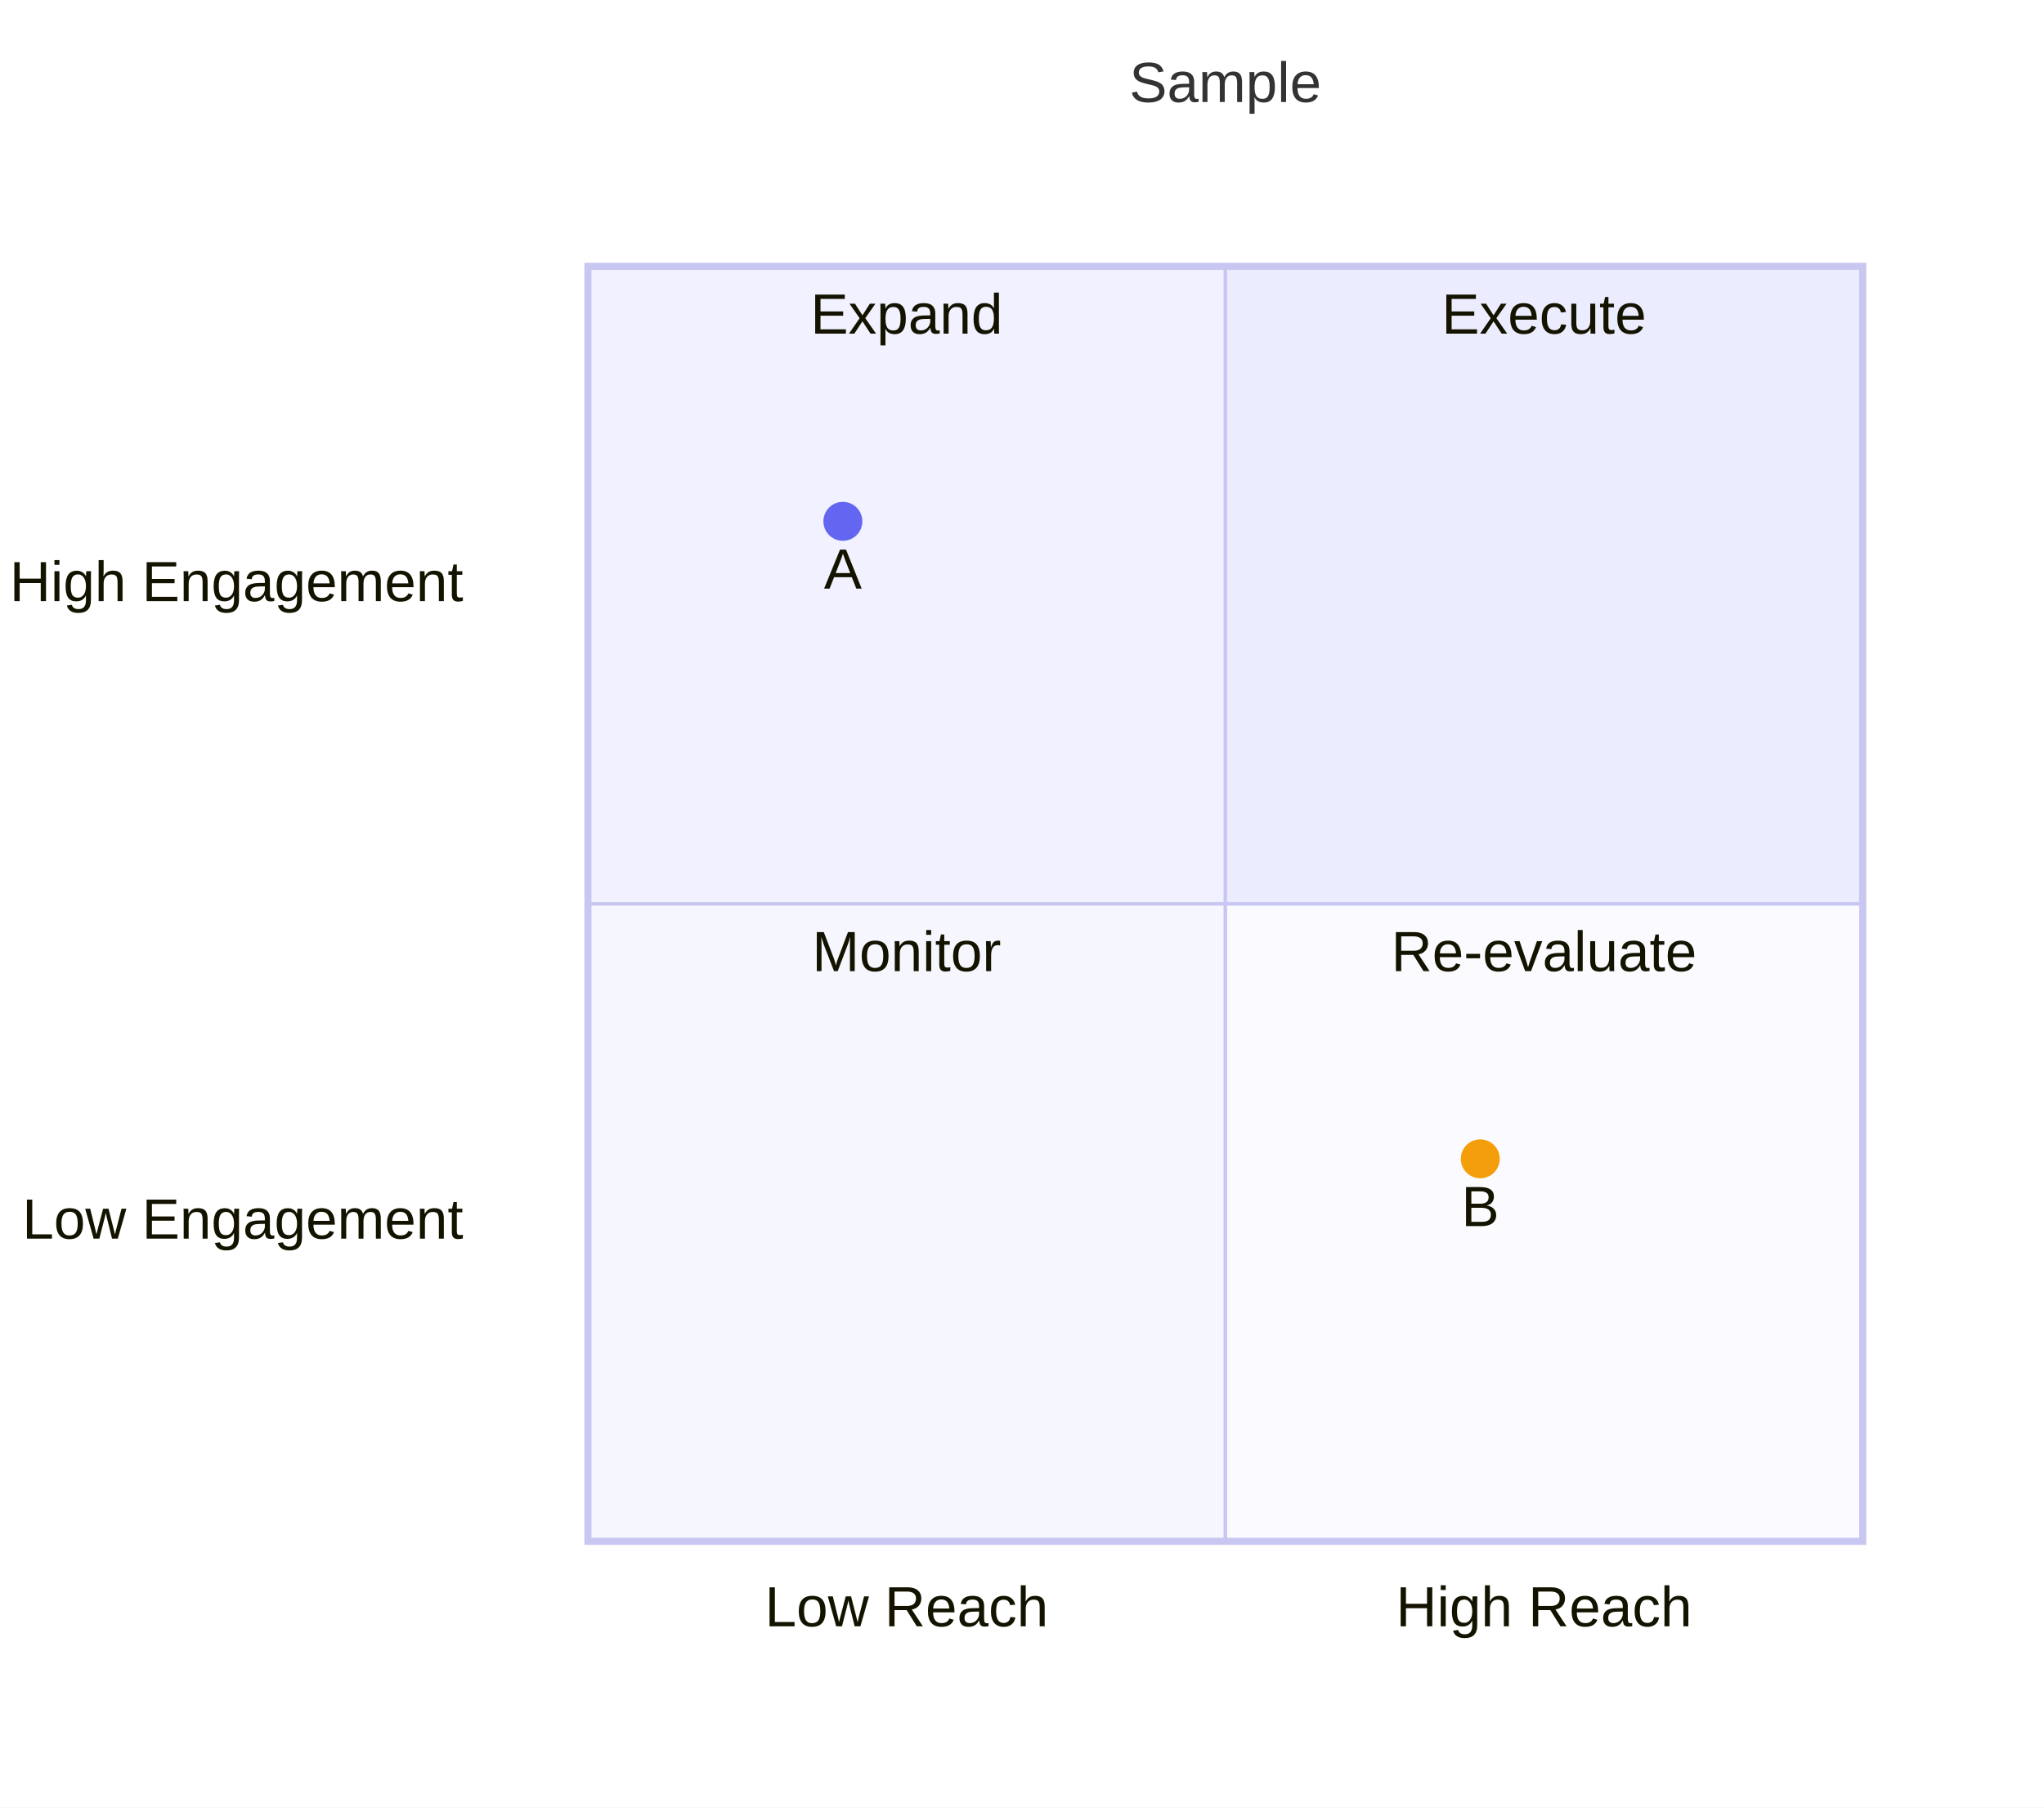
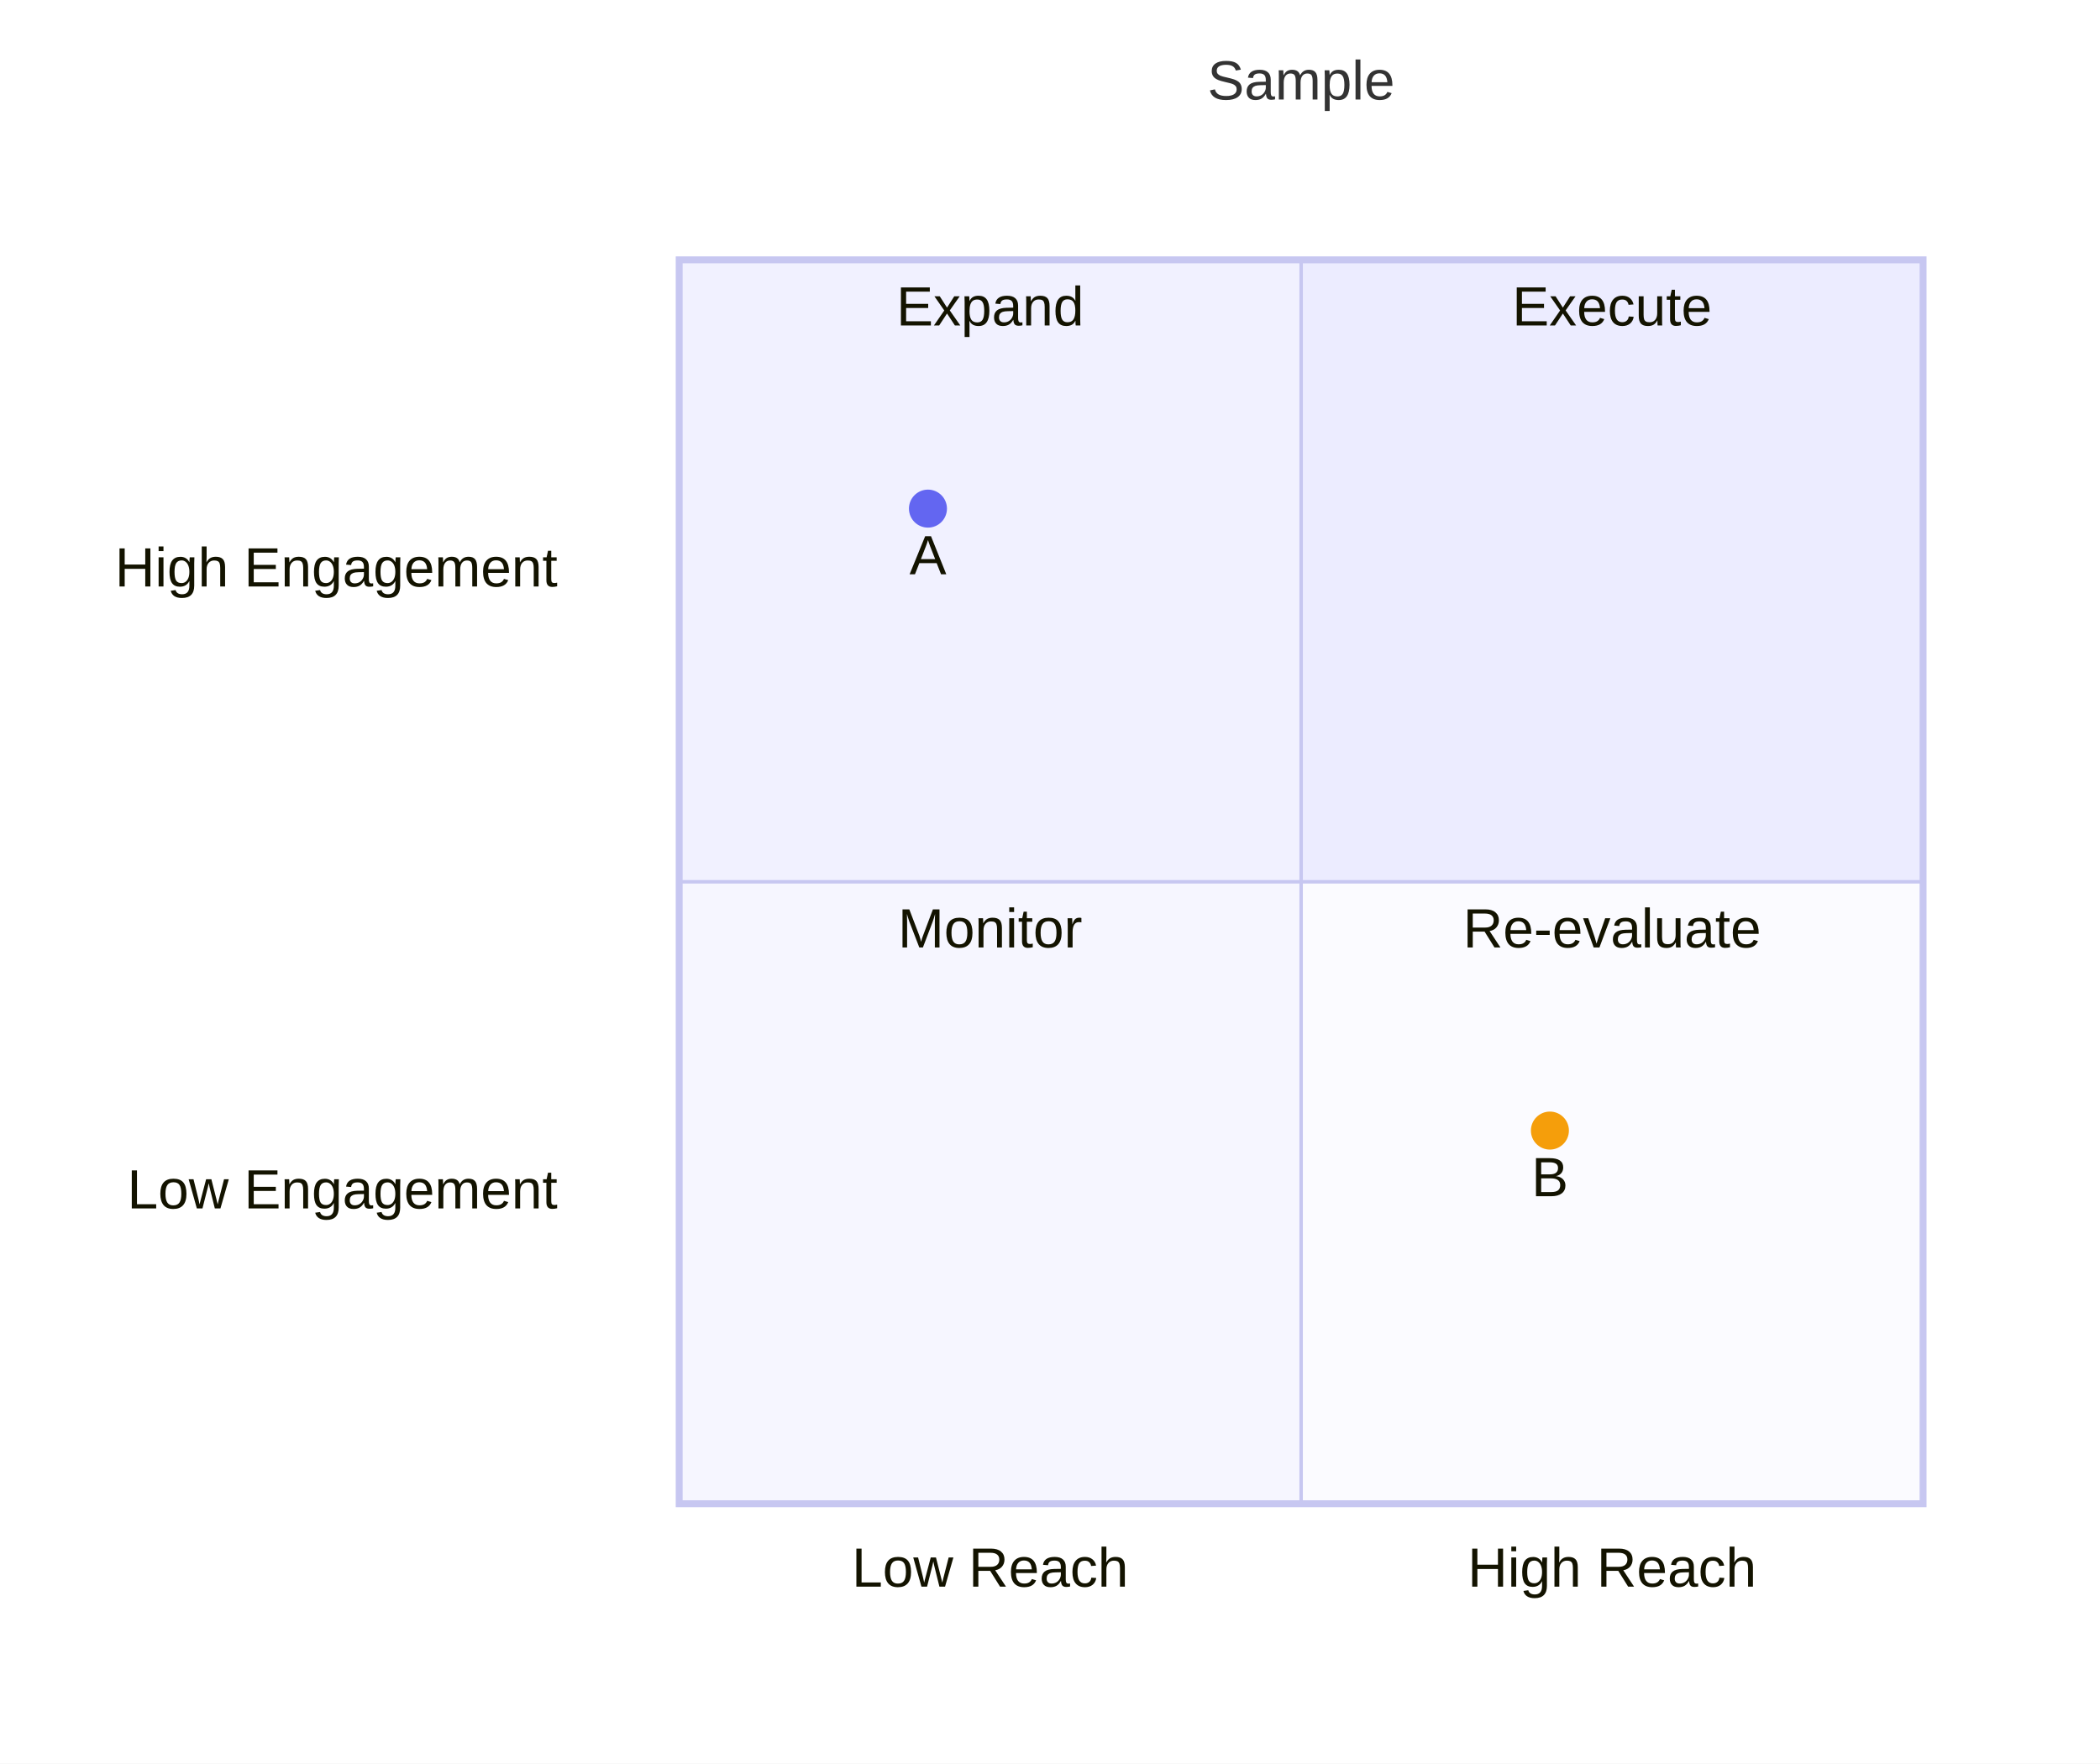
- <svg xmlns="http://www.w3.org/2000/svg" width="577.226" height="510.4" viewBox="0 0 577.226 510.4">
-   <rect x="0" y="0" width="577.226" height="510.4" fill="#FFFFFF" />
+ <svg xmlns="http://www.w3.org/2000/svg" width="607.762" height="510.4" viewBox="0 0 607.762 510.4">
+   <rect x="0" y="0" width="607.762" height="510.4" fill="#FFFFFF" />
  <defs>
    <marker id="arrow-0" viewBox="0 0 10 10" refX="5" refY="5" markerUnits="userSpaceOnUse" markerWidth="8" markerHeight="8" orient="auto">
      <path d="M 0 0 L 10 5 L 0 10 z" fill="#2F3B4D" stroke="#2F3B4D" stroke-width="1" stroke-dasharray="1,0" />
    </marker>
    <marker id="arrow-start-0" viewBox="0 0 10 10" refX="4.5" refY="5" markerUnits="userSpaceOnUse" markerWidth="8" markerHeight="8" orient="auto">
      <path d="M 0 5 L 10 10 L 10 0 z" fill="#2F3B4D" stroke="#2F3B4D" stroke-width="1" stroke-dasharray="1,0" />
    </marker>
  </defs>
-   <rect x="346.03" y="75.20" width="180.00" height="180.00" fill="#ECECFF" />
-   <rect x="166.03" y="75.20" width="180.00" height="180.00" fill="#f1f1ff" />
-   <rect x="166.03" y="255.20" width="180.00" height="180.00" fill="#f6f6ff" />
-   <rect x="346.03" y="255.20" width="180.00" height="180.00" fill="#fbfbff" />
-   <rect x="166.03" y="75.20" width="360.00" height="360.00" fill="none" stroke="#c7c7f1" stroke-width="2" />
-   <line x1="346.03" y1="75.20" x2="346.03" y2="435.20" stroke="#c7c7f1" stroke-width="1" />
-   <line x1="166.03" y1="255.20" x2="526.03" y2="255.20" stroke="#c7c7f1" stroke-width="1" />
-   <text x="346.03" y="28.80" text-anchor="middle" font-family="trebuchet ms,verdana,arial,sans-serif" font-size="16" fill="#333333">
-     <tspan x="346.03" dy="0.00">Sample</tspan>
+   <rect x="376.56" y="75.20" width="180.00" height="180.00" fill="#ECECFF" />
+   <rect x="196.56" y="75.20" width="180.00" height="180.00" fill="#f1f1ff" />
+   <rect x="196.56" y="255.20" width="180.00" height="180.00" fill="#f6f6ff" />
+   <rect x="376.56" y="255.20" width="180.00" height="180.00" fill="#fbfbff" />
+   <rect x="196.56" y="75.20" width="360.00" height="360.00" fill="none" stroke="#c7c7f1" stroke-width="2" />
+   <line x1="376.56" y1="75.20" x2="376.56" y2="435.20" stroke="#c7c7f1" stroke-width="1" />
+   <line x1="196.56" y1="255.20" x2="556.56" y2="255.20" stroke="#c7c7f1" stroke-width="1" />
+   <text x="376.56" y="28.80" text-anchor="middle" font-family="trebuchet ms,verdana,arial,Noto Color Emoji,Apple Color Emoji,Segoe UI Emoji,sans-serif" font-size="16" fill="#333333">
+     <tspan x="376.56" dy="0.00">Sample</tspan>
  </text>
-   <text x="436.03" y="94.20" text-anchor="middle" font-family="trebuchet ms,verdana,arial,sans-serif" font-size="16" fill="#131300">
-     <tspan x="436.03" dy="0.00">Execute</tspan>
+   <text x="466.56" y="94.20" text-anchor="middle" font-family="trebuchet ms,verdana,arial,Noto Color Emoji,Apple Color Emoji,Segoe UI Emoji,sans-serif" font-size="16" fill="#131300">
+     <tspan x="466.56" dy="0.00">Execute</tspan>
  </text>
-   <text x="256.03" y="94.20" text-anchor="middle" font-family="trebuchet ms,verdana,arial,sans-serif" font-size="16" fill="#131300">
-     <tspan x="256.03" dy="0.00">Expand</tspan>
+   <text x="286.56" y="94.20" text-anchor="middle" font-family="trebuchet ms,verdana,arial,Noto Color Emoji,Apple Color Emoji,Segoe UI Emoji,sans-serif" font-size="16" fill="#131300">
+     <tspan x="286.56" dy="0.00">Expand</tspan>
  </text>
-   <text x="256.03" y="274.20" text-anchor="middle" font-family="trebuchet ms,verdana,arial,sans-serif" font-size="16" fill="#131300">
-     <tspan x="256.03" dy="0.00">Monitor</tspan>
+   <text x="286.56" y="274.20" text-anchor="middle" font-family="trebuchet ms,verdana,arial,Noto Color Emoji,Apple Color Emoji,Segoe UI Emoji,sans-serif" font-size="16" fill="#131300">
+     <tspan x="286.56" dy="0.00">Monitor</tspan>
  </text>
-   <text x="436.03" y="274.20" text-anchor="middle" font-family="trebuchet ms,verdana,arial,sans-serif" font-size="16" fill="#131300">
-     <tspan x="436.03" dy="0.00">Re-evaluate</tspan>
+   <text x="466.56" y="274.20" text-anchor="middle" font-family="trebuchet ms,verdana,arial,Noto Color Emoji,Apple Color Emoji,Segoe UI Emoji,sans-serif" font-size="16" fill="#131300">
+     <tspan x="466.56" dy="0.00">Re-evaluate</tspan>
  </text>
-   <text x="256.03" y="459.20" text-anchor="middle" font-family="trebuchet ms,verdana,arial,sans-serif" font-size="16" fill="#131300">
-     <tspan x="256.03" dy="0.00">Low Reach</tspan>
+   <text x="286.56" y="459.20" text-anchor="middle" font-family="trebuchet ms,verdana,arial,Noto Color Emoji,Apple Color Emoji,Segoe UI Emoji,sans-serif" font-size="16" fill="#131300">
+     <tspan x="286.56" dy="0.00">Low Reach</tspan>
  </text>
-   <text x="436.03" y="459.20" text-anchor="middle" font-family="trebuchet ms,verdana,arial,sans-serif" font-size="16" fill="#131300">
-     <tspan x="436.03" dy="0.00">High Reach</tspan>
+   <text x="466.56" y="459.20" text-anchor="middle" font-family="trebuchet ms,verdana,arial,Noto Color Emoji,Apple Color Emoji,Segoe UI Emoji,sans-serif" font-size="16" fill="#131300">
+     <tspan x="466.56" dy="0.00">High Reach</tspan>
  </text>
-   <text x="130.83" y="345.20" text-anchor="end" dominant-baseline="middle" font-family="trebuchet ms,verdana,arial,sans-serif" font-size="16" fill="#131300">
+   <text x="161.36" y="345.20" text-anchor="end" dominant-baseline="middle" font-family="trebuchet ms,verdana,arial,Noto Color Emoji,Apple Color Emoji,Segoe UI Emoji,sans-serif" font-size="16" fill="#131300">
    <tspan>Low Engagement</tspan>
  </text>
-   <text x="130.83" y="165.20" text-anchor="end" dominant-baseline="middle" font-family="trebuchet ms,verdana,arial,sans-serif" font-size="16" fill="#131300">
+   <text x="161.36" y="165.20" text-anchor="end" dominant-baseline="middle" font-family="trebuchet ms,verdana,arial,Noto Color Emoji,Apple Color Emoji,Segoe UI Emoji,sans-serif" font-size="16" fill="#131300">
    <tspan>High Engagement</tspan>
  </text>
-   <circle cx="238.03" cy="147.20" r="5" fill="#6366f1" stroke="#6366f1" stroke-width="1" />
-   <text x="238.03" y="166.20" text-anchor="middle" font-family="trebuchet ms,verdana,arial,sans-serif" font-size="16" fill="#131300">
-     <tspan x="238.03" dy="0.00">A</tspan>
+   <circle cx="268.56" cy="147.20" r="5" fill="#6366f1" stroke="#6366f1" stroke-width="1" />
+   <text x="268.56" y="166.20" text-anchor="middle" font-family="trebuchet ms,verdana,arial,Noto Color Emoji,Apple Color Emoji,Segoe UI Emoji,sans-serif" font-size="16" fill="#131300">
+     <tspan x="268.56" dy="0.00">A</tspan>
  </text>
-   <circle cx="418.03" cy="327.20" r="5" fill="#f59e0b" stroke="#f59e0b" stroke-width="1" />
-   <text x="418.03" y="346.20" text-anchor="middle" font-family="trebuchet ms,verdana,arial,sans-serif" font-size="16" fill="#131300">
-     <tspan x="418.03" dy="0.00">B</tspan>
+   <circle cx="448.56" cy="327.20" r="5" fill="#f59e0b" stroke="#f59e0b" stroke-width="1" />
+   <text x="448.56" y="346.20" text-anchor="middle" font-family="trebuchet ms,verdana,arial,Noto Color Emoji,Apple Color Emoji,Segoe UI Emoji,sans-serif" font-size="16" fill="#131300">
+     <tspan x="448.56" dy="0.00">B</tspan>
  </text>
</svg>
